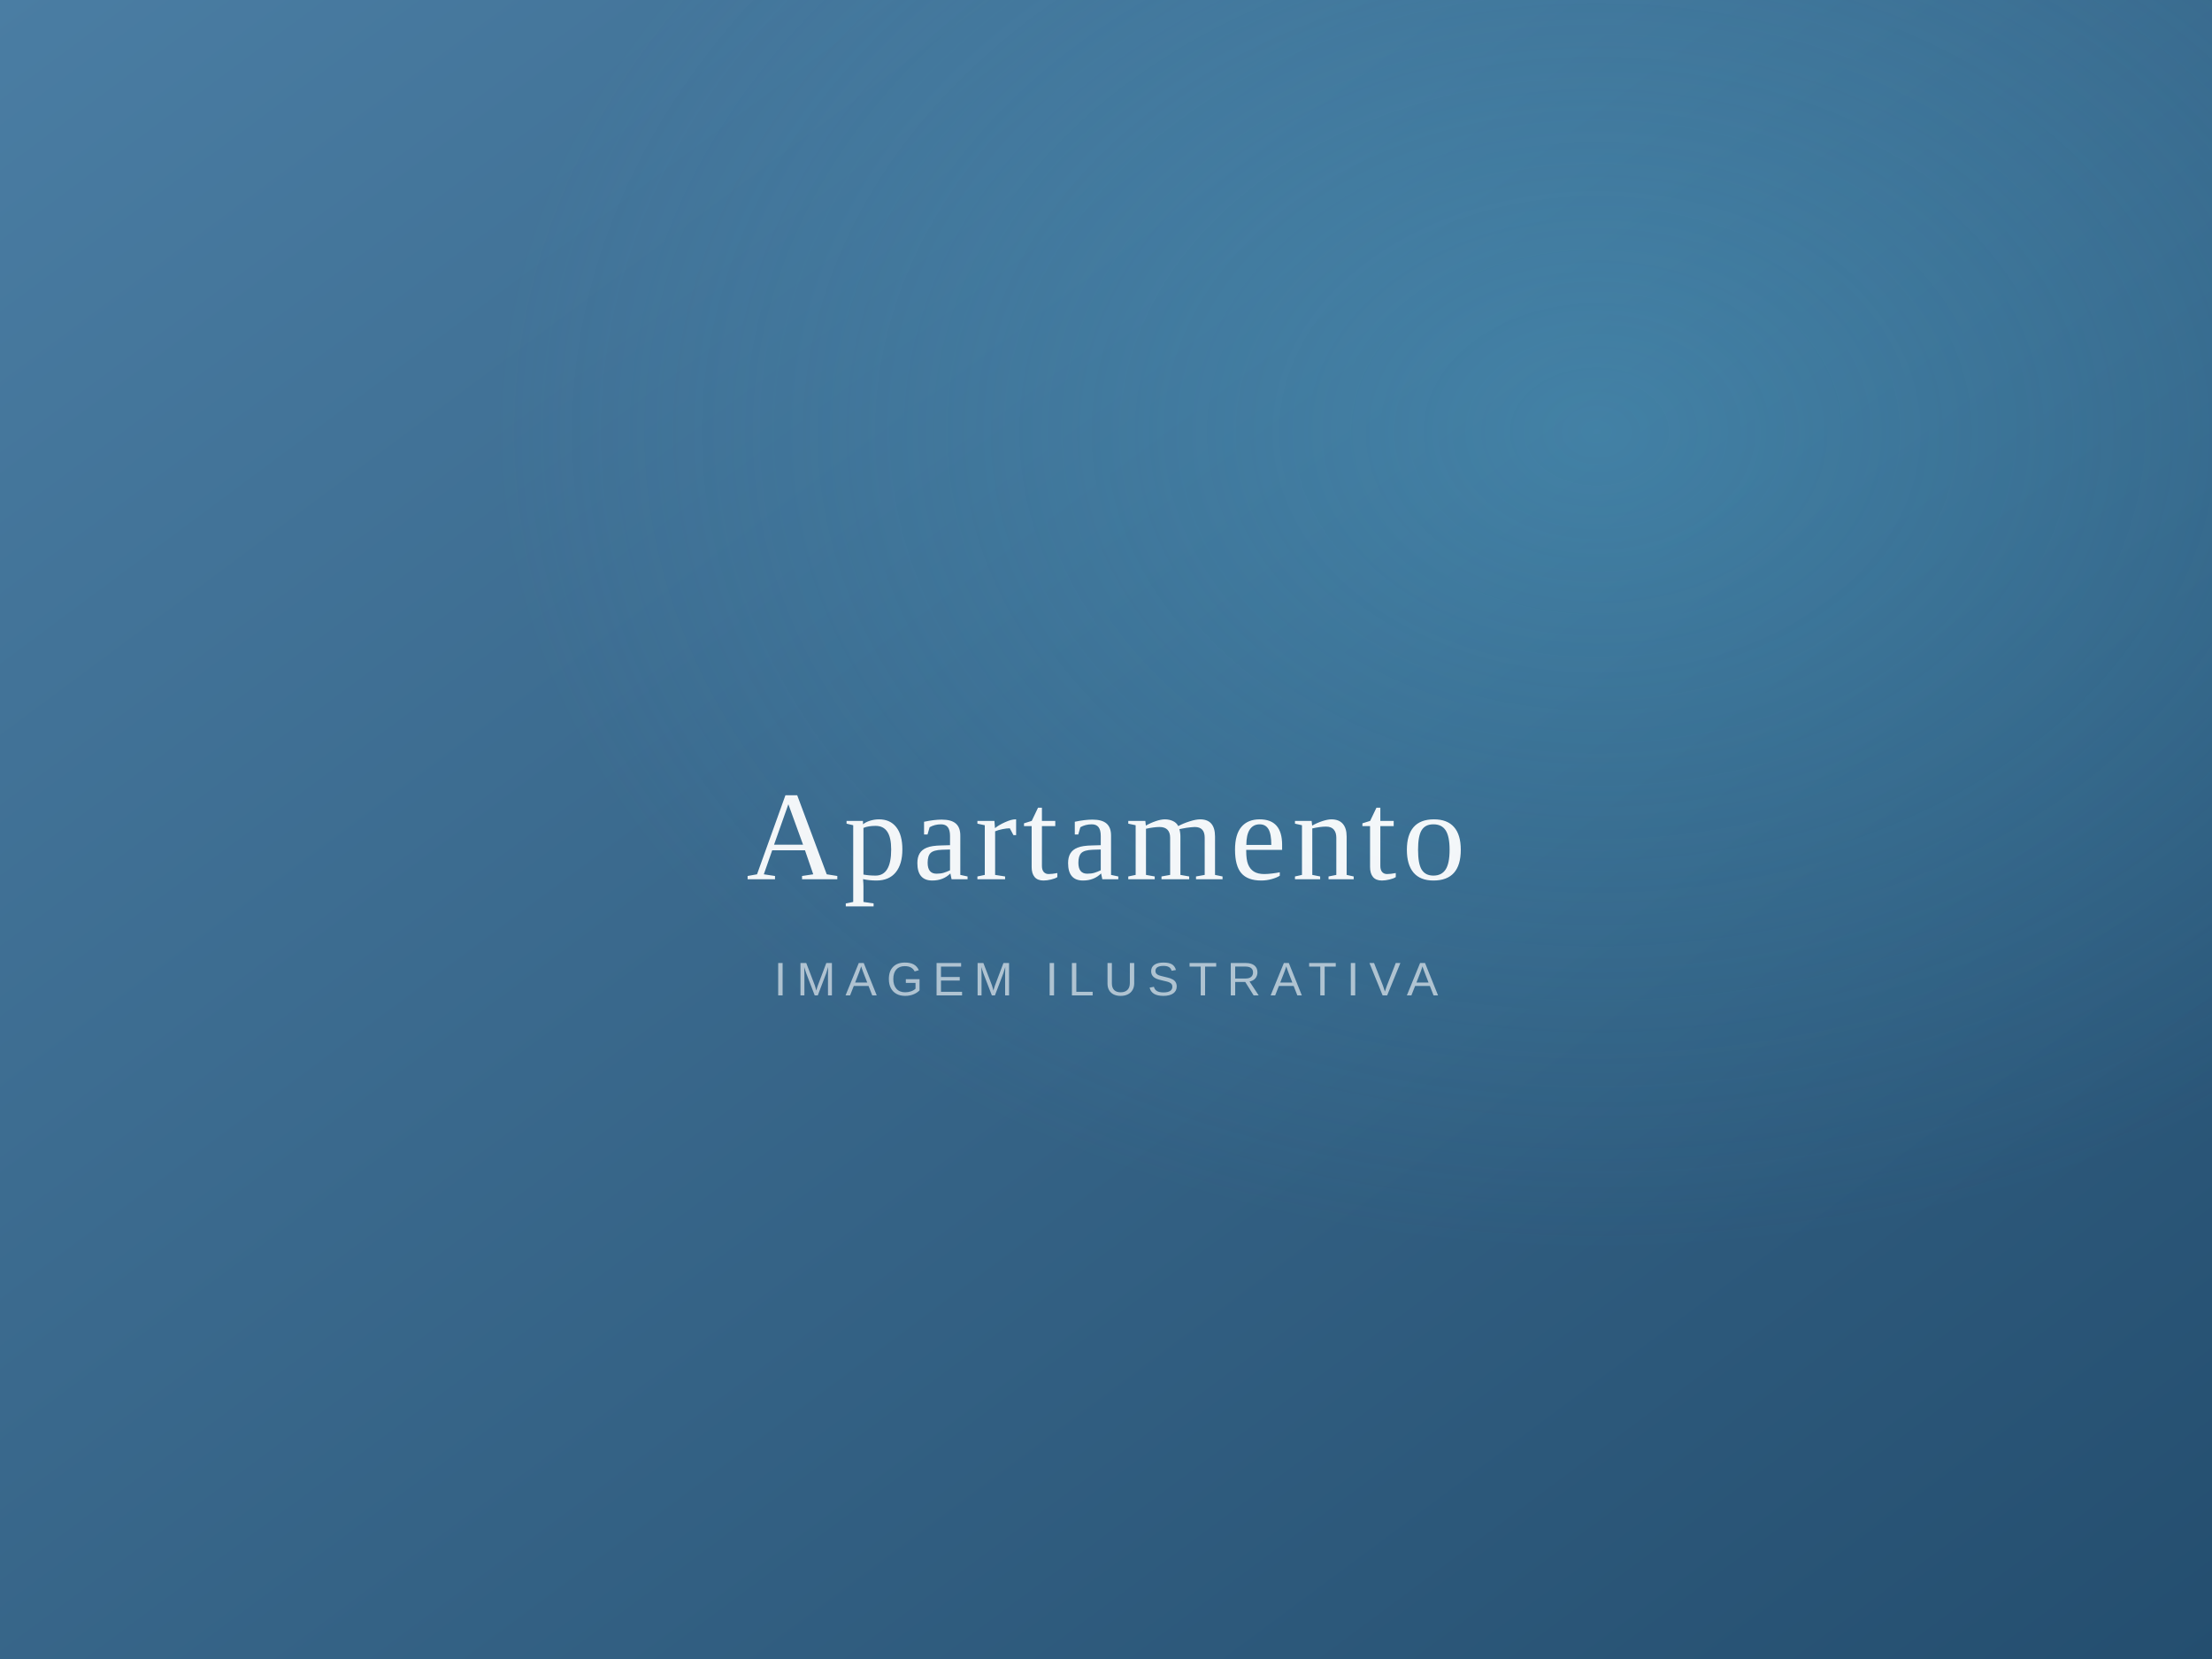
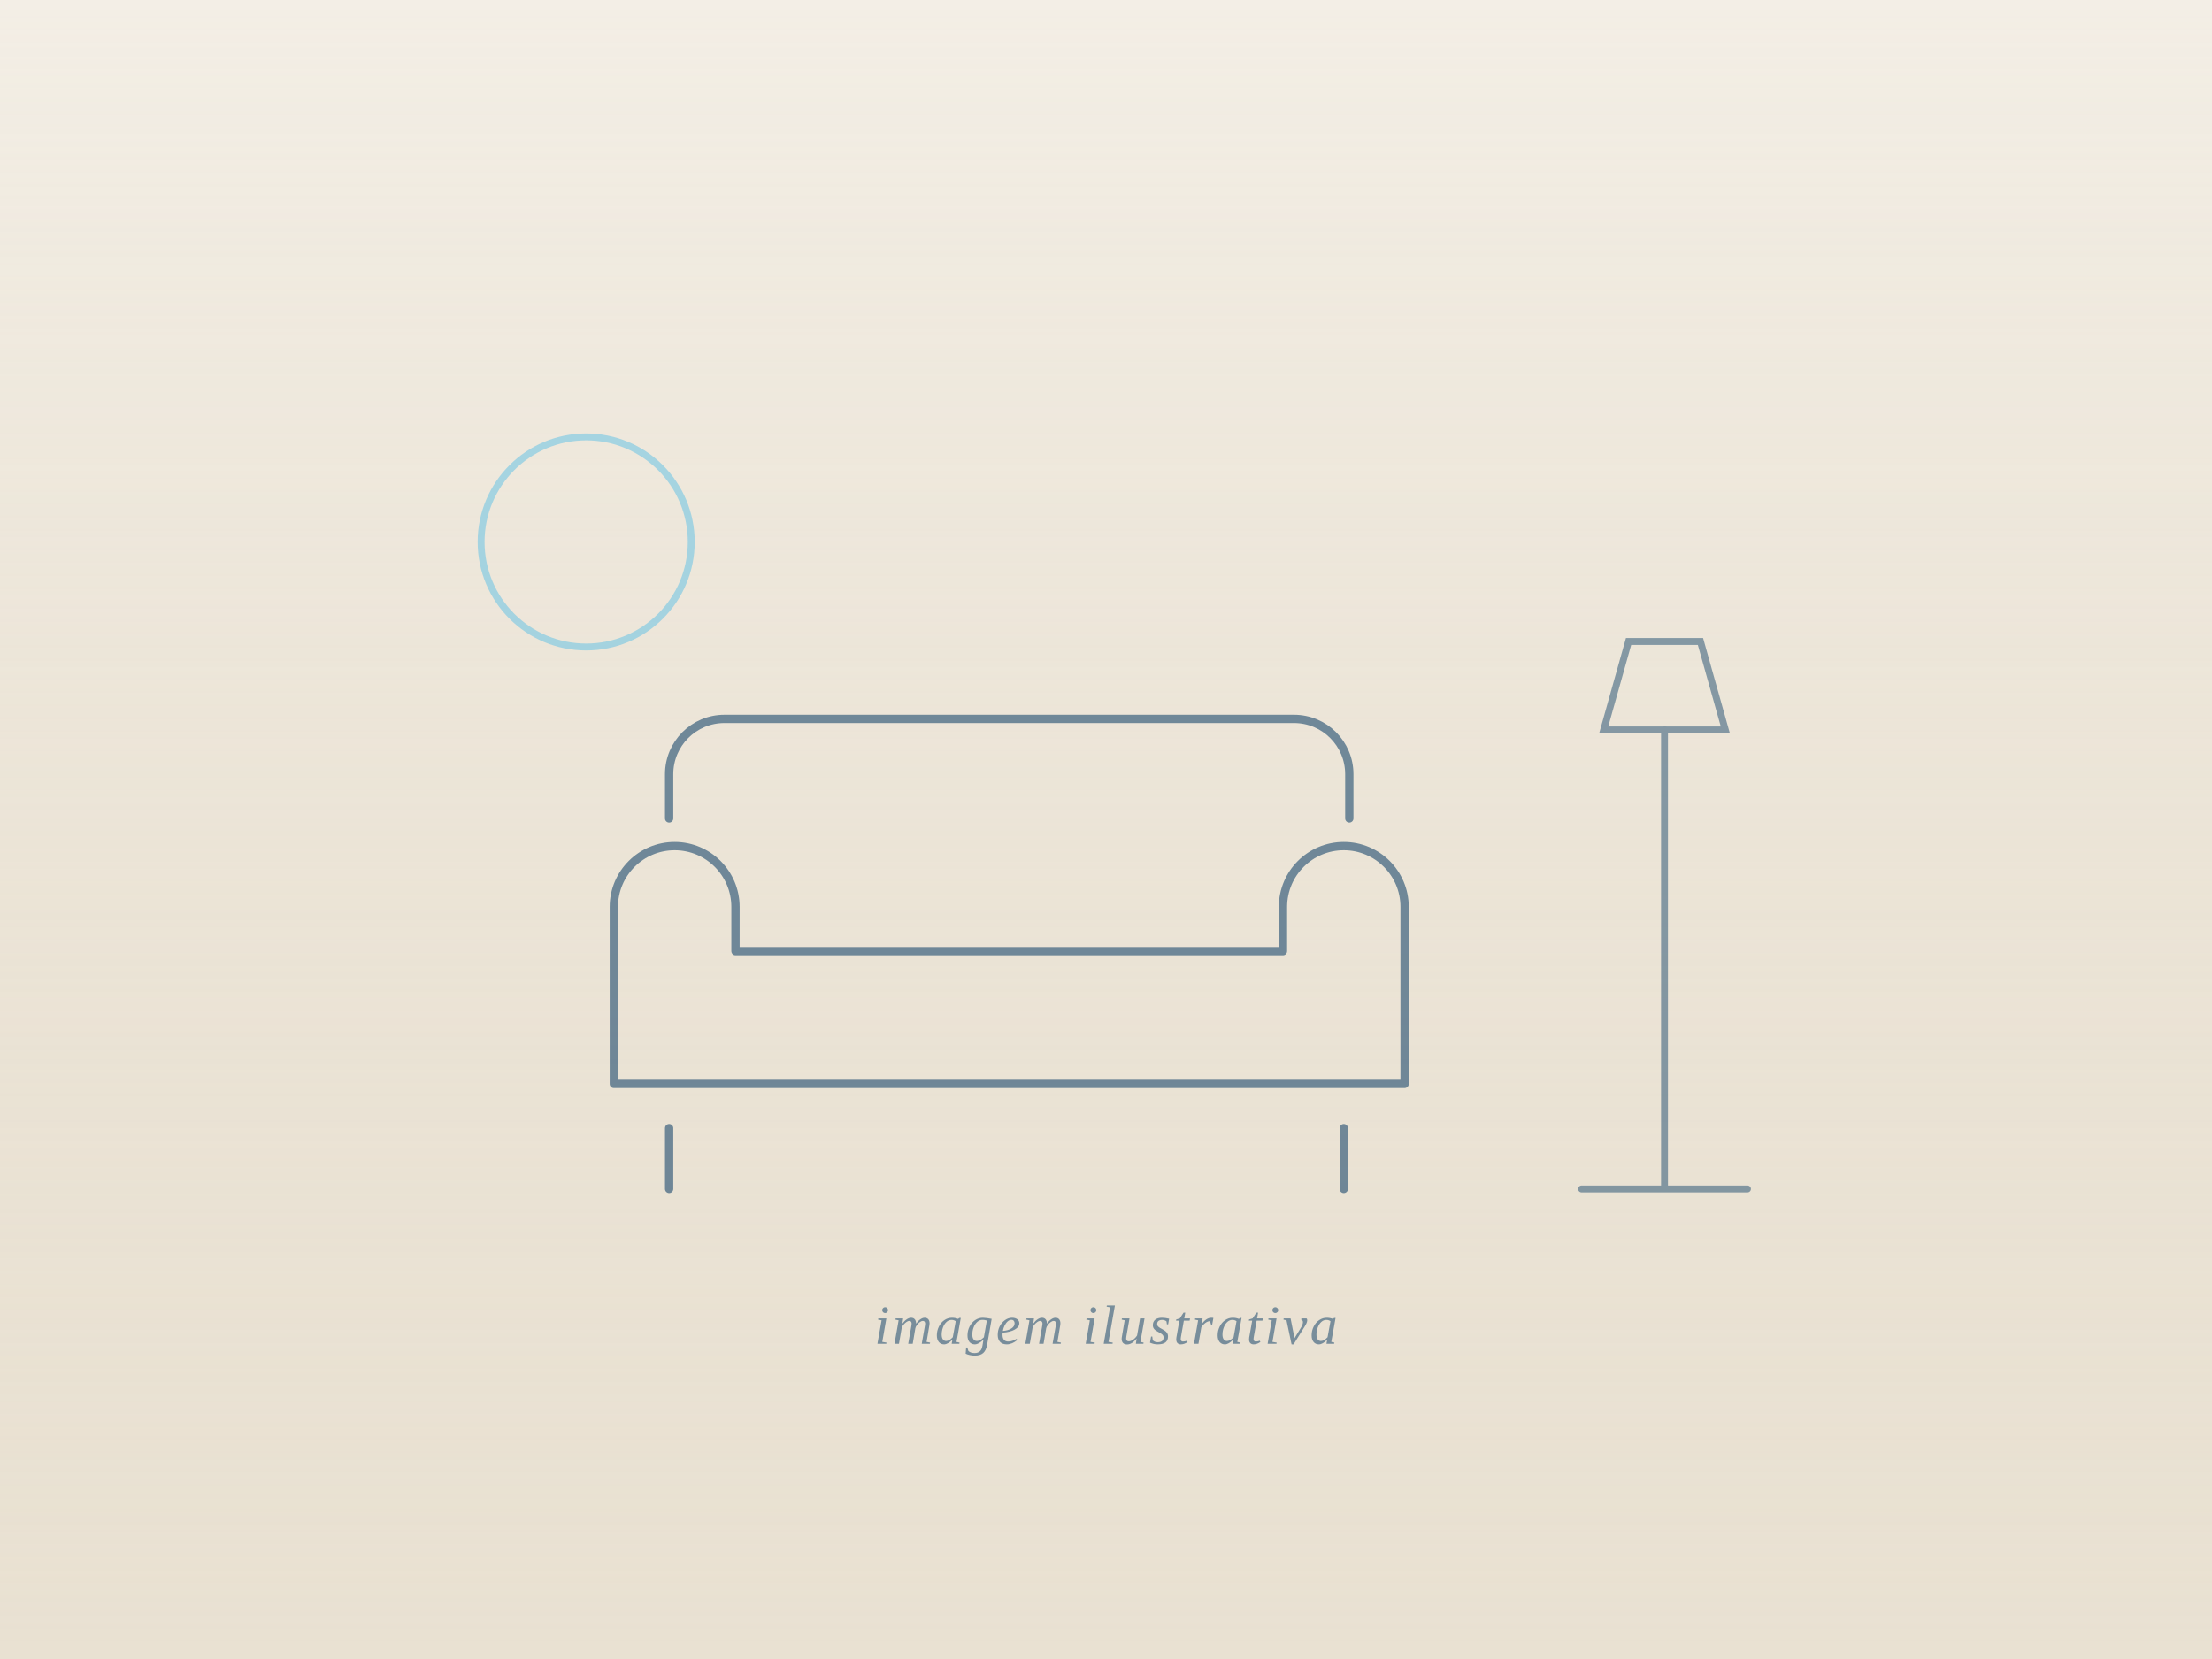
<svg xmlns="http://www.w3.org/2000/svg" viewBox="0 0 800 600" role="img" aria-label="Apartamento — imagem ilustrativa">
  <defs>
-     <linearGradient id="g" x1="0" y1="0" x2="1" y2="1">
-       <stop offset="0" stop-color="#4A7DA3" />
-       <stop offset="1" stop-color="#244E6F" />
+     <linearGradient id="w4" x1="0" y1="0" x2="0" y2="1">
+       <stop offset="0" stop-color="#FBF9F5" />
+       <stop offset="1" stop-color="#E9E1D2" stop-opacity="0" />
    </linearGradient>
-     <radialGradient id="glow" cx="0.72" cy="0.26" r="0.9">
-       <stop offset="0" stop-color="#5CBFE5" stop-opacity="0.30" />
-       <stop offset="0.55" stop-color="#5CBFE5" stop-opacity="0" />
-     </radialGradient>
  </defs>
-   <rect width="800" height="600" fill="url(#g)" />
-   <rect width="800" height="600" fill="url(#glow)" />
-   <text x="400" y="318" text-anchor="middle" font-family="Georgia, 'Times New Roman', serif" font-size="46" letter-spacing="2" fill="#ffffff" fill-opacity="0.94">Apartamento</text>
-   <text x="400" y="360" text-anchor="middle" font-family="Arial, sans-serif" font-size="17" letter-spacing="3.5" fill="#ffffff" fill-opacity="0.6">IMAGEM ILUSTRATIVA</text>
+   <rect width="800" height="600" fill="#E9E1D2" />
+   <rect width="800" height="600" fill="url(#w4)" opacity=".55" />
+   <g stroke="#1C4A6E" stroke-width="3" fill="none" stroke-linecap="round" stroke-linejoin="round" opacity=".6">
+     <path d="M242 296 v-16 a20 20 0 0 1 20 -20 h206 a20 20 0 0 1 20 20 v16" />
+     <path d="M222 328 a22 22 0 0 1 22 -22 v0 a22 22 0 0 1 22 22 v16 h198 v-16 a22 22 0 0 1 44 0 v64 h-286 z" />
+     <path d="M242 408 v22 M486 408 v22" />
+     <path d="M266 344 h198" stroke-width="2.5" opacity=".8" />
+   </g>
+   <g stroke="#1C4A6E" stroke-width="2.5" fill="none" stroke-linecap="round" opacity=".5">
+     <path d="M572 430 h60 M602 430 v-166" />
+     <path d="M580 264 h44 l-9 -32 h-26 z" />
+   </g>
+   <circle cx="212" cy="196" r="38" fill="none" stroke="#5CBFE5" stroke-width="2.5" opacity=".5" />
+   <text x="400" y="486" text-anchor="middle" font-family="Georgia, 'Times New Roman', serif" font-style="italic" font-size="20" letter-spacing="1" fill="#1C4A6E" fill-opacity=".55">imagem ilustrativa</text>
</svg>
